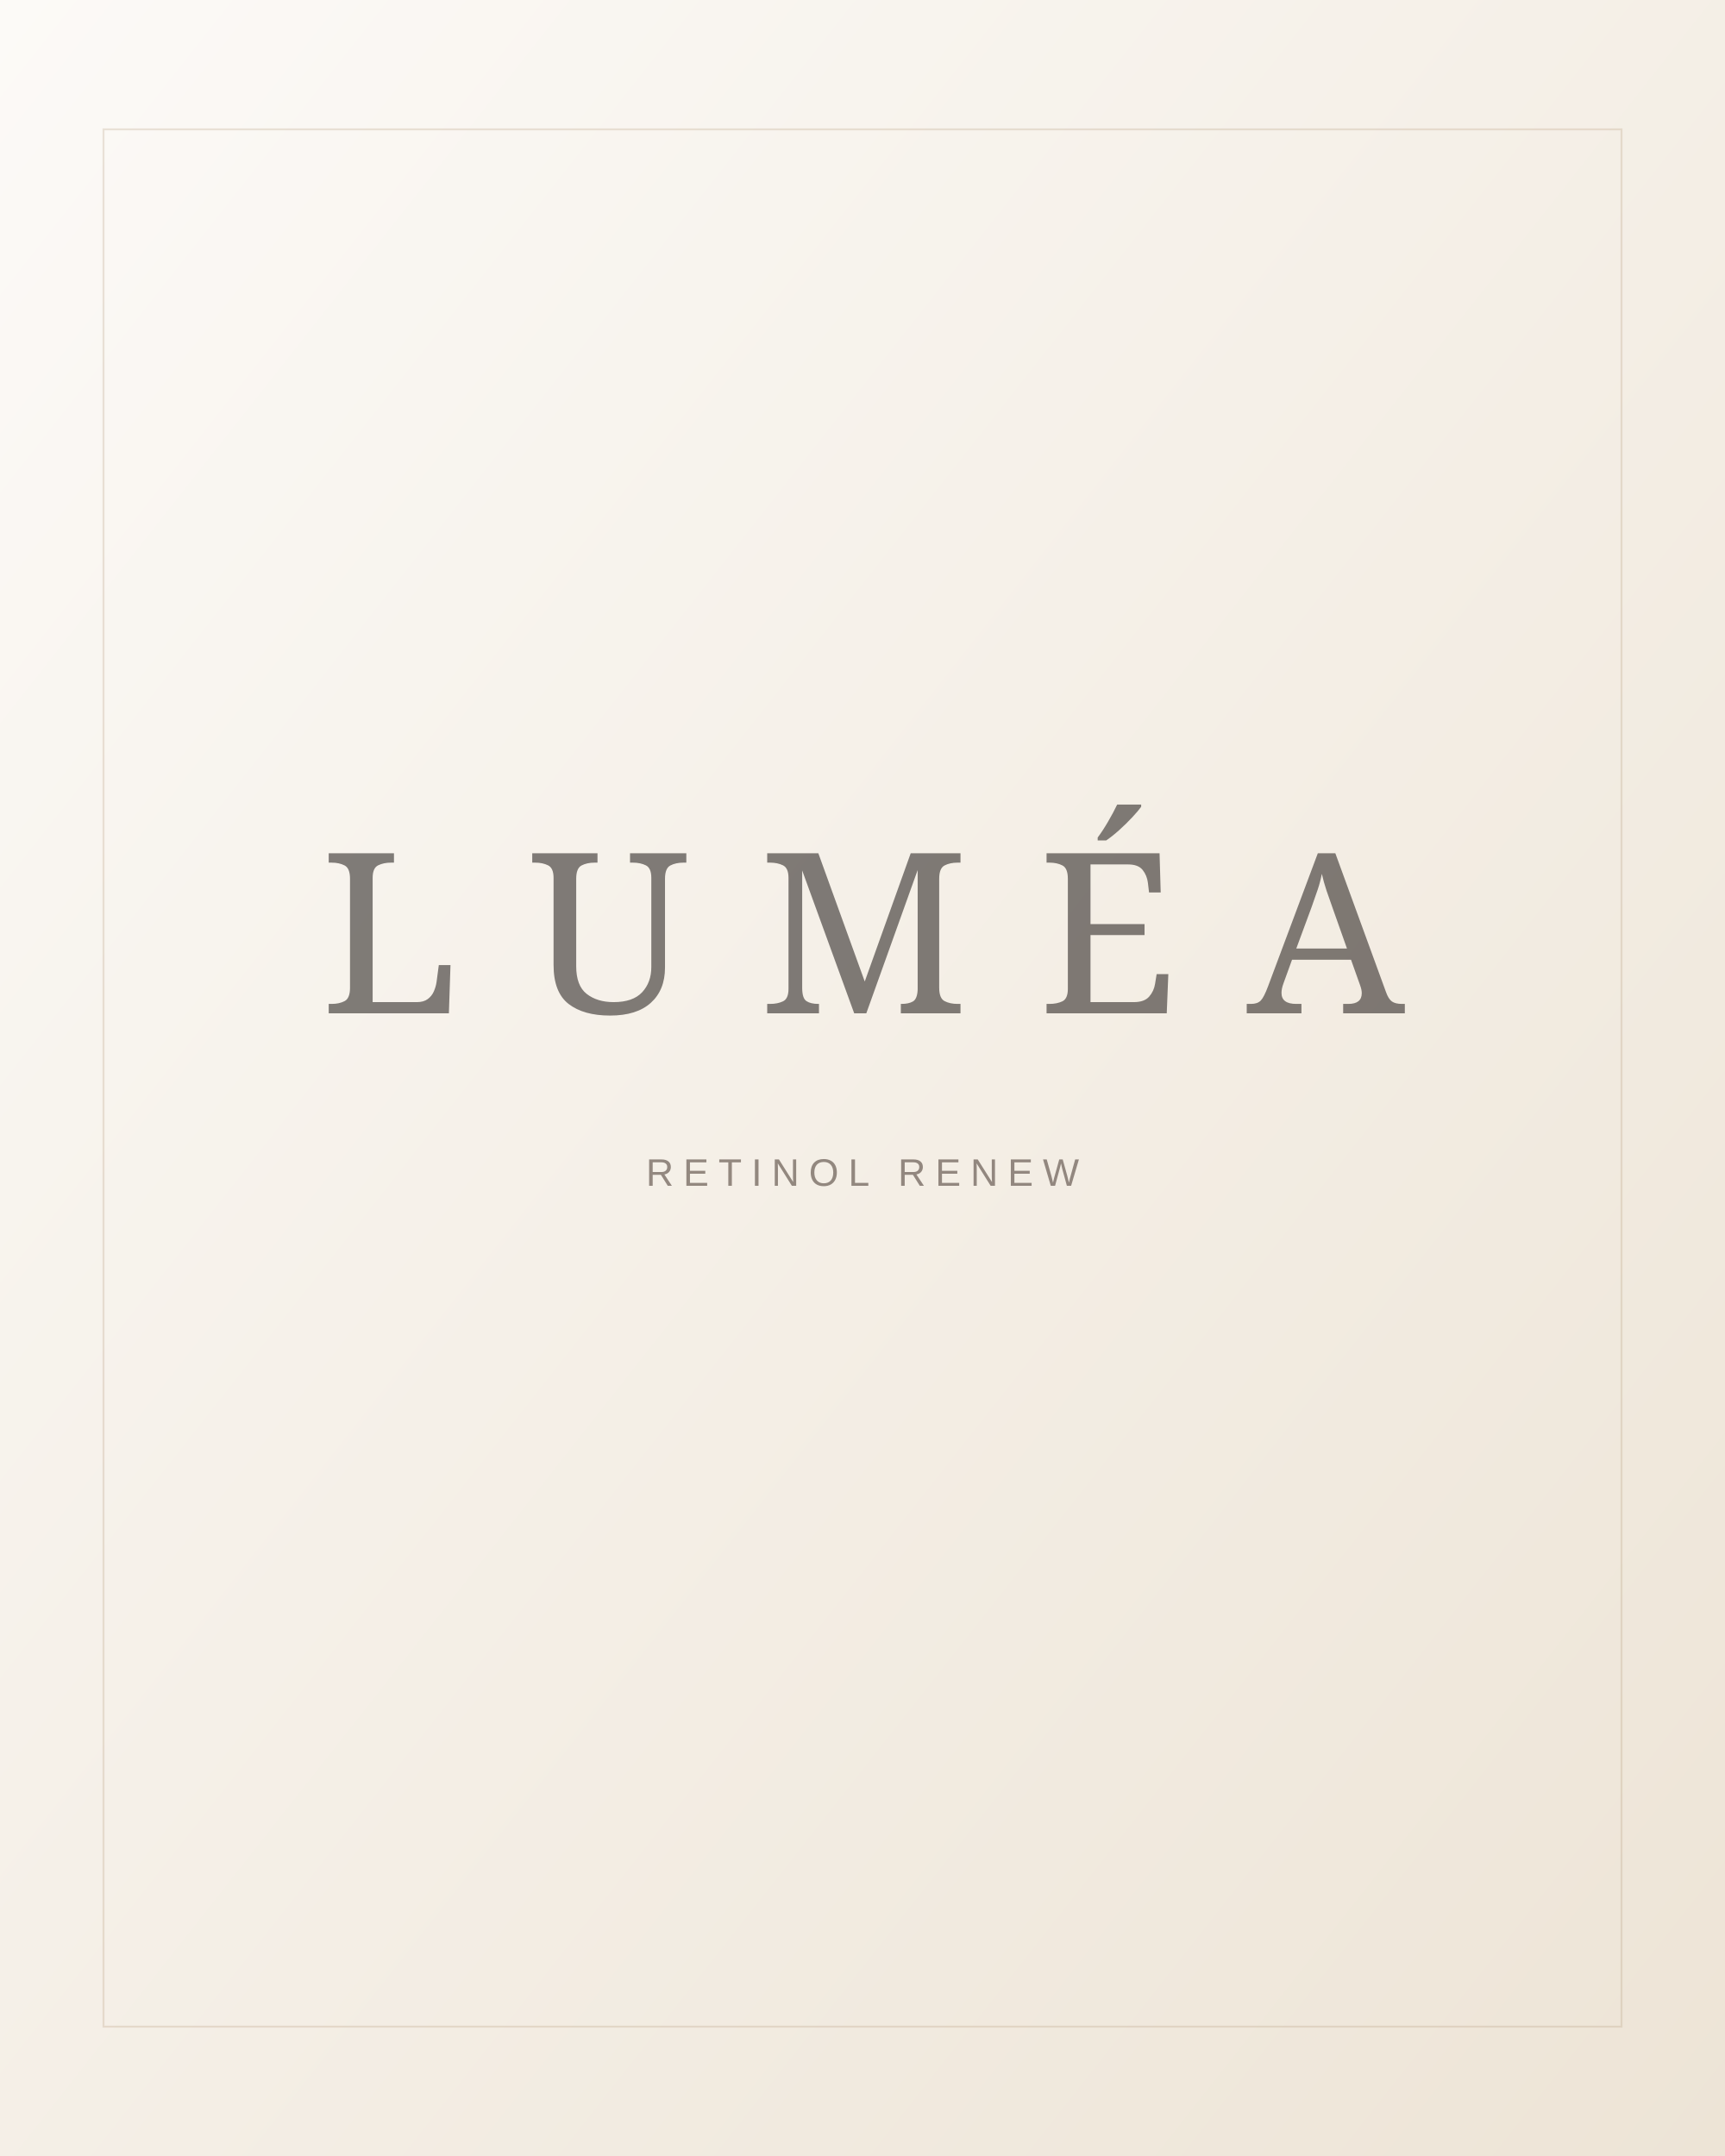
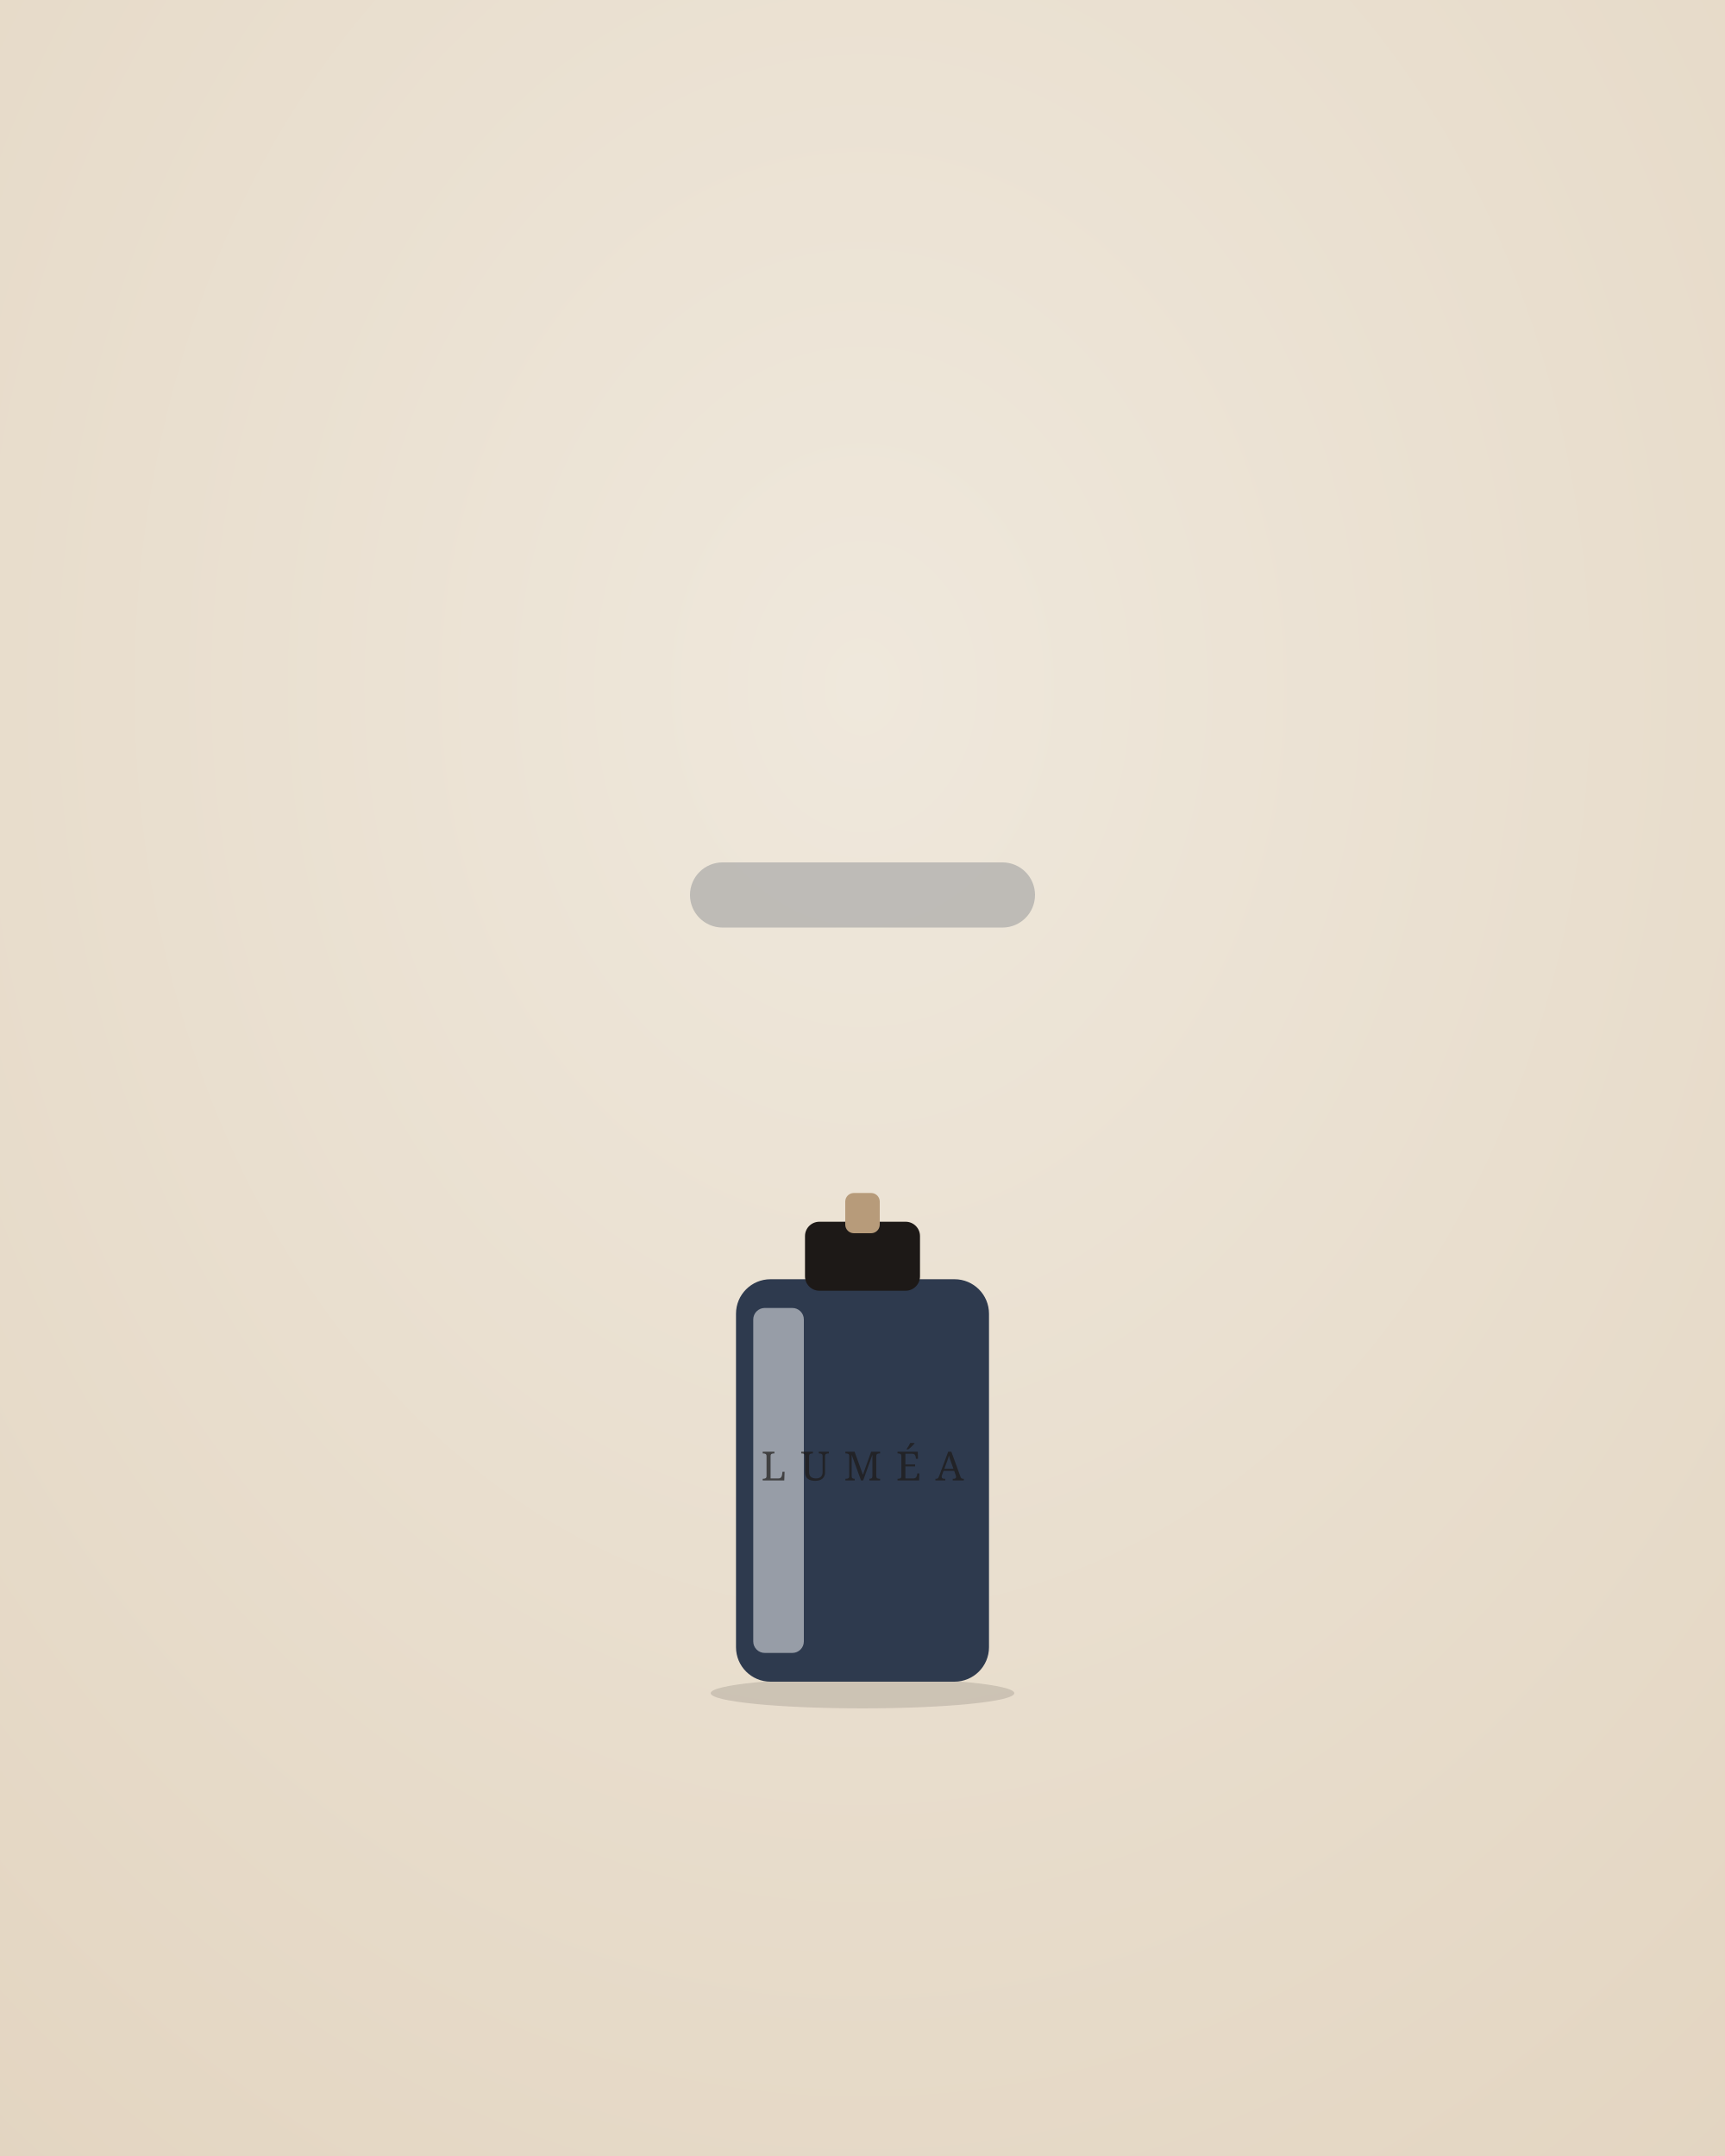
<svg xmlns="http://www.w3.org/2000/svg" width="900" height="1125" viewBox="0 0 900 1125">
  <defs>
-     <linearGradient id="g" x1="0" y1="0" x2="1" y2="1">
-       <stop offset="0" stop-color="#FCFAF7" />
-       <stop offset="1" stop-color="#EDE4D6" />
+     <radialGradient id="bg" cx="50%" cy="32%" r="85%">
+       <stop offset="0" stop-color="#EFE8DC" />
+       <stop offset="1" stop-color="#E3D5C1" />
+     </radialGradient>
+     <linearGradient id="glass" x1="0" y1="0" x2="1" y2="1">
+       <stop offset="0" stop-color="#ffffff" stop-opacity="0.9" />
+       <stop offset="1" stop-color="#ffffff" stop-opacity="0.35" />
    </linearGradient>
  </defs>
-   <rect width="900" height="1125" fill="url(#g)" />
-   <g fill="none" stroke="#B79B7A" stroke-opacity="0.25">
-     <rect x="54" y="67.5" width="792" height="990" />
-   </g>
-   <text x="50%" y="528.75" text-anchor="middle" font-family="Georgia, serif" font-weight="300" font-size="117" fill="#1D1917" fill-opacity="0.55" letter-spacing="36">LUMÉA</text>
-   <text x="50%" y="618.75" text-anchor="middle" font-family="Arial, sans-serif" font-size="20" letter-spacing="5" fill="#81766D" fill-opacity="0.85">RETINOL RENEW</text>
+   <rect width="900" height="1125" fill="url(#bg)" />
+   <ellipse cx="450" cy="883.5" rx="79.2" ry="7.92" fill="#1D1917" opacity="0.14" />
+   <rect x="384" y="667.5" width="132" height="210" rx="18" fill="#2E3A4E" />
+   <rect x="393" y="682.5" width="26.4" height="180" rx="6" fill="#ffffff" opacity="0.5" />
+   <rect x="420" y="637.5" width="60" height="36" rx="7.5" fill="#1D1917" />
+   <rect x="441" y="622.5" width="18" height="21" rx="4.5" fill="#B79B7A" />
+   <text x="450" y="772.5" text-anchor="middle" font-family="Georgia, serif" font-size="21" fill="#1D1917" opacity="0.7" letter-spacing="7.5">LUMÉA</text>
+   <rect x="360" y="450" width="180" height="34" rx="17" fill="#2E3A4E" opacity="0.25" />
</svg>
